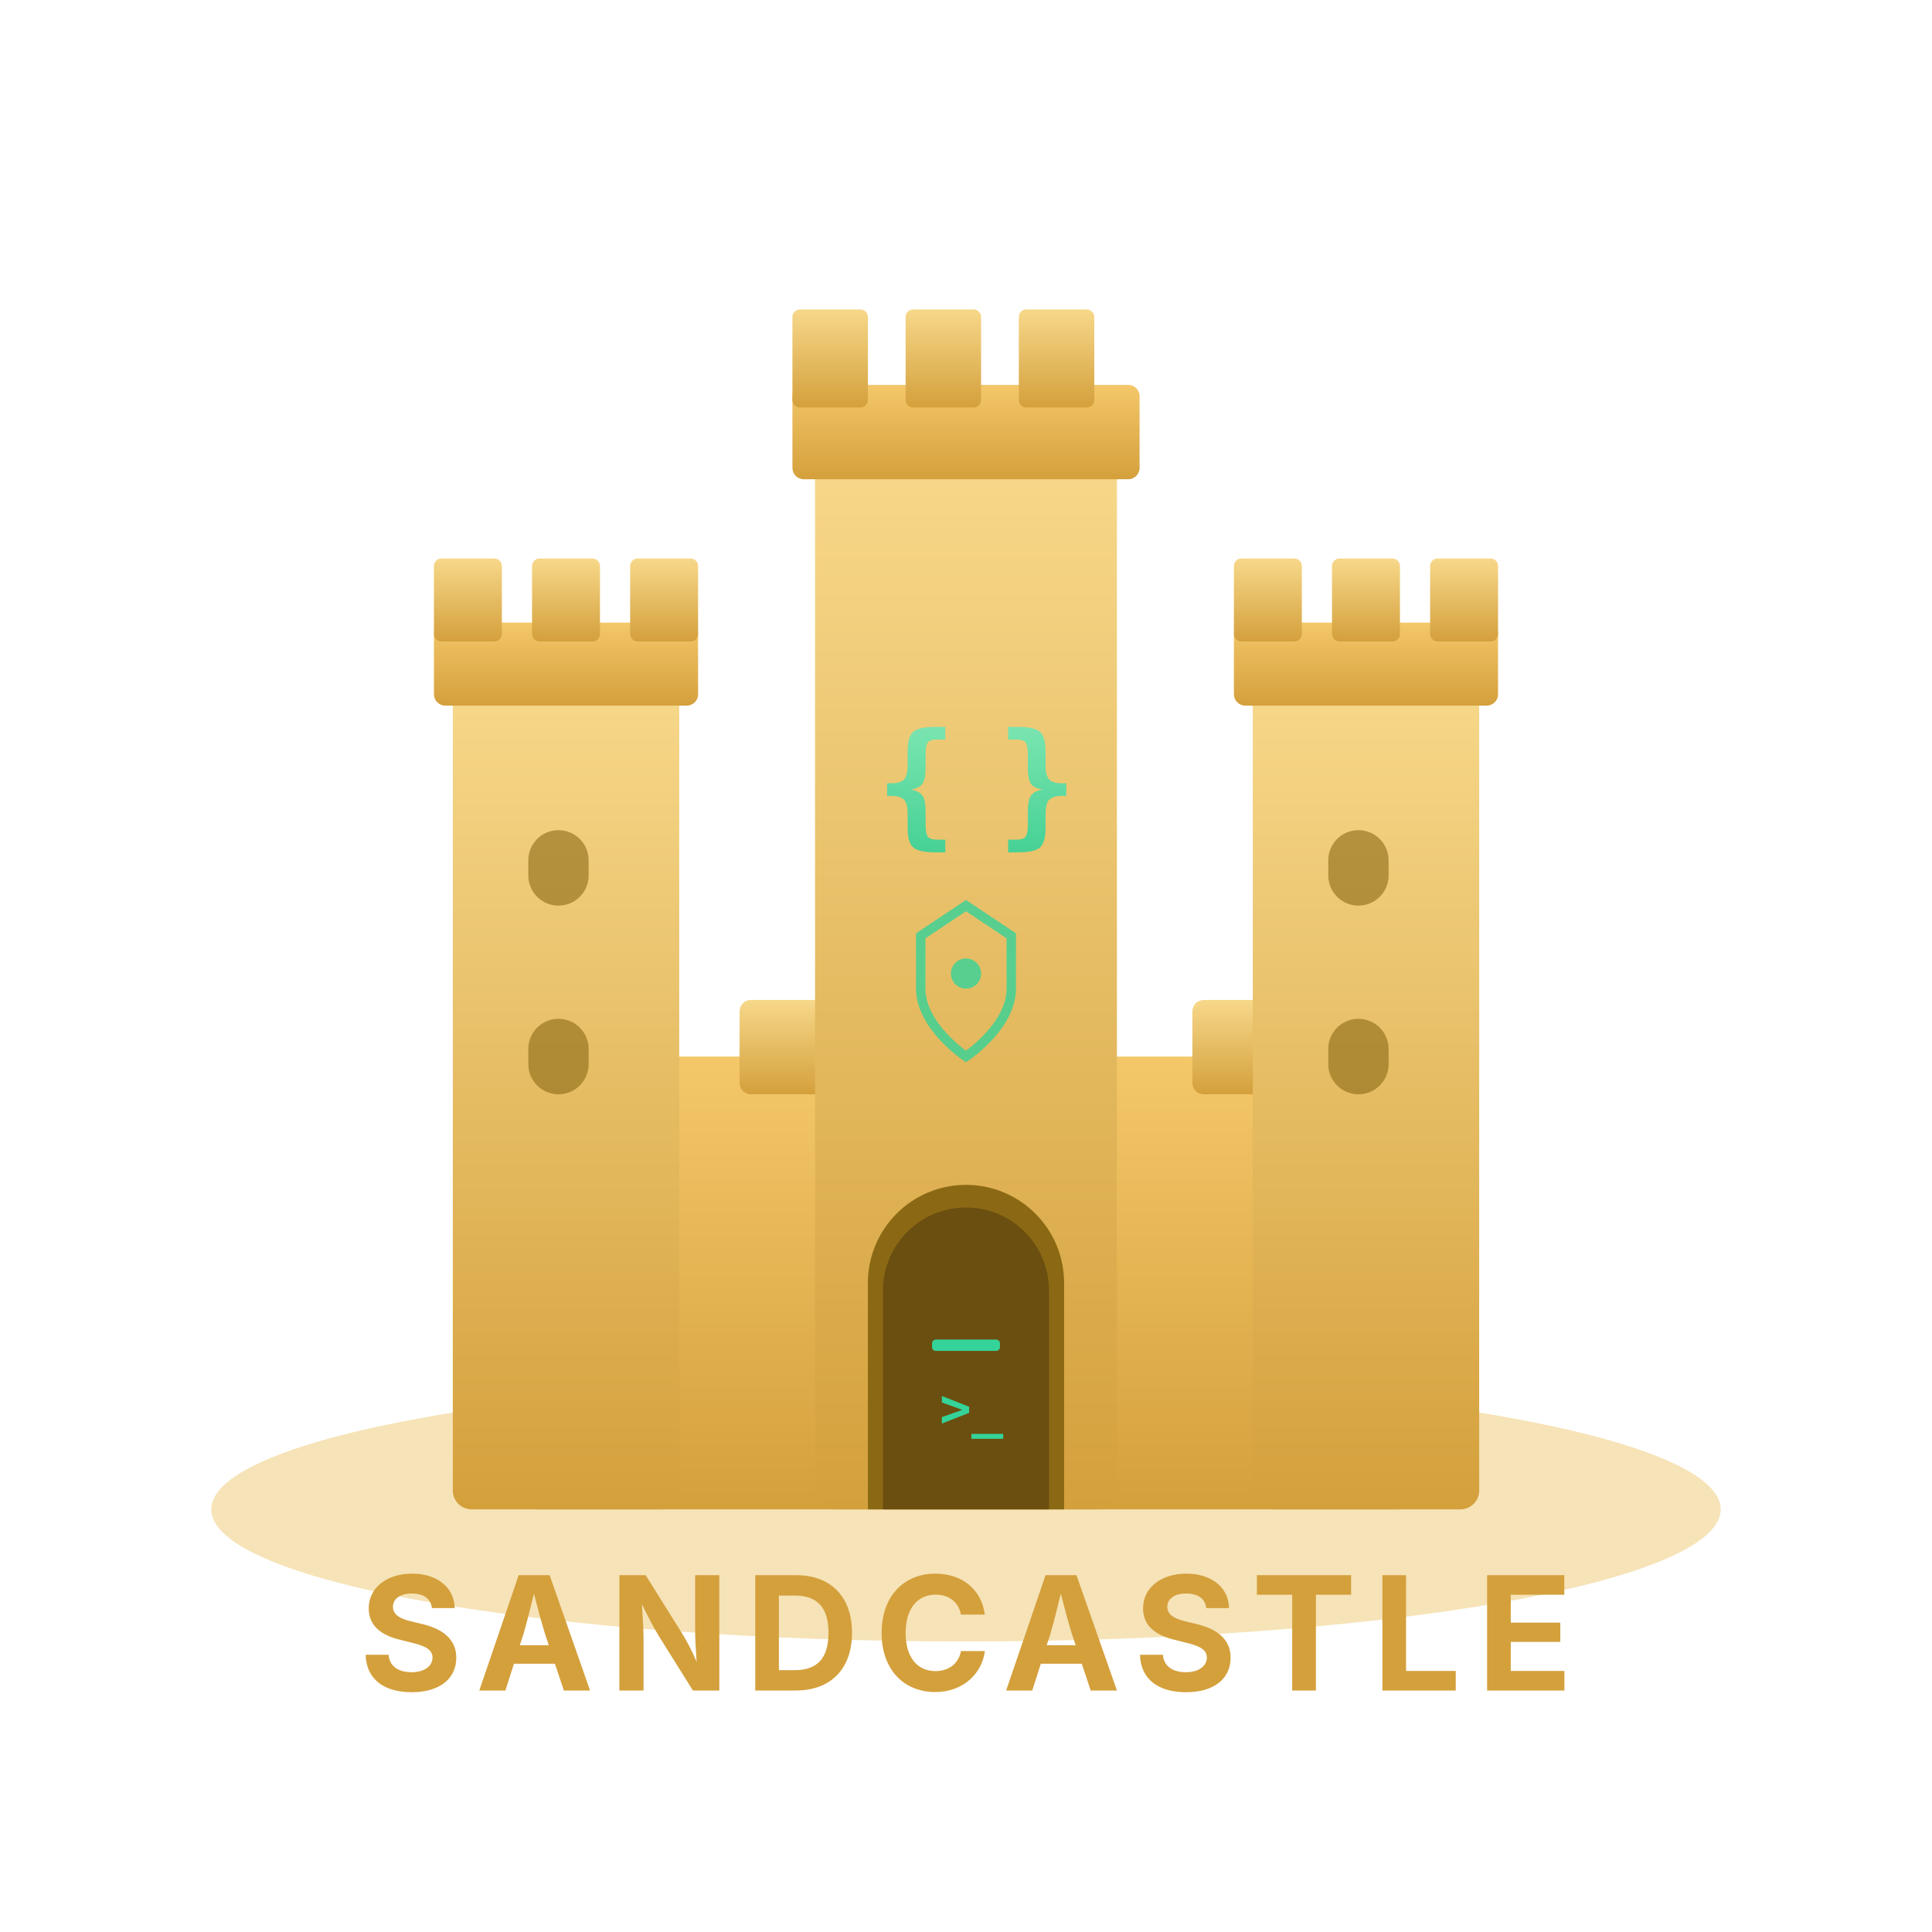
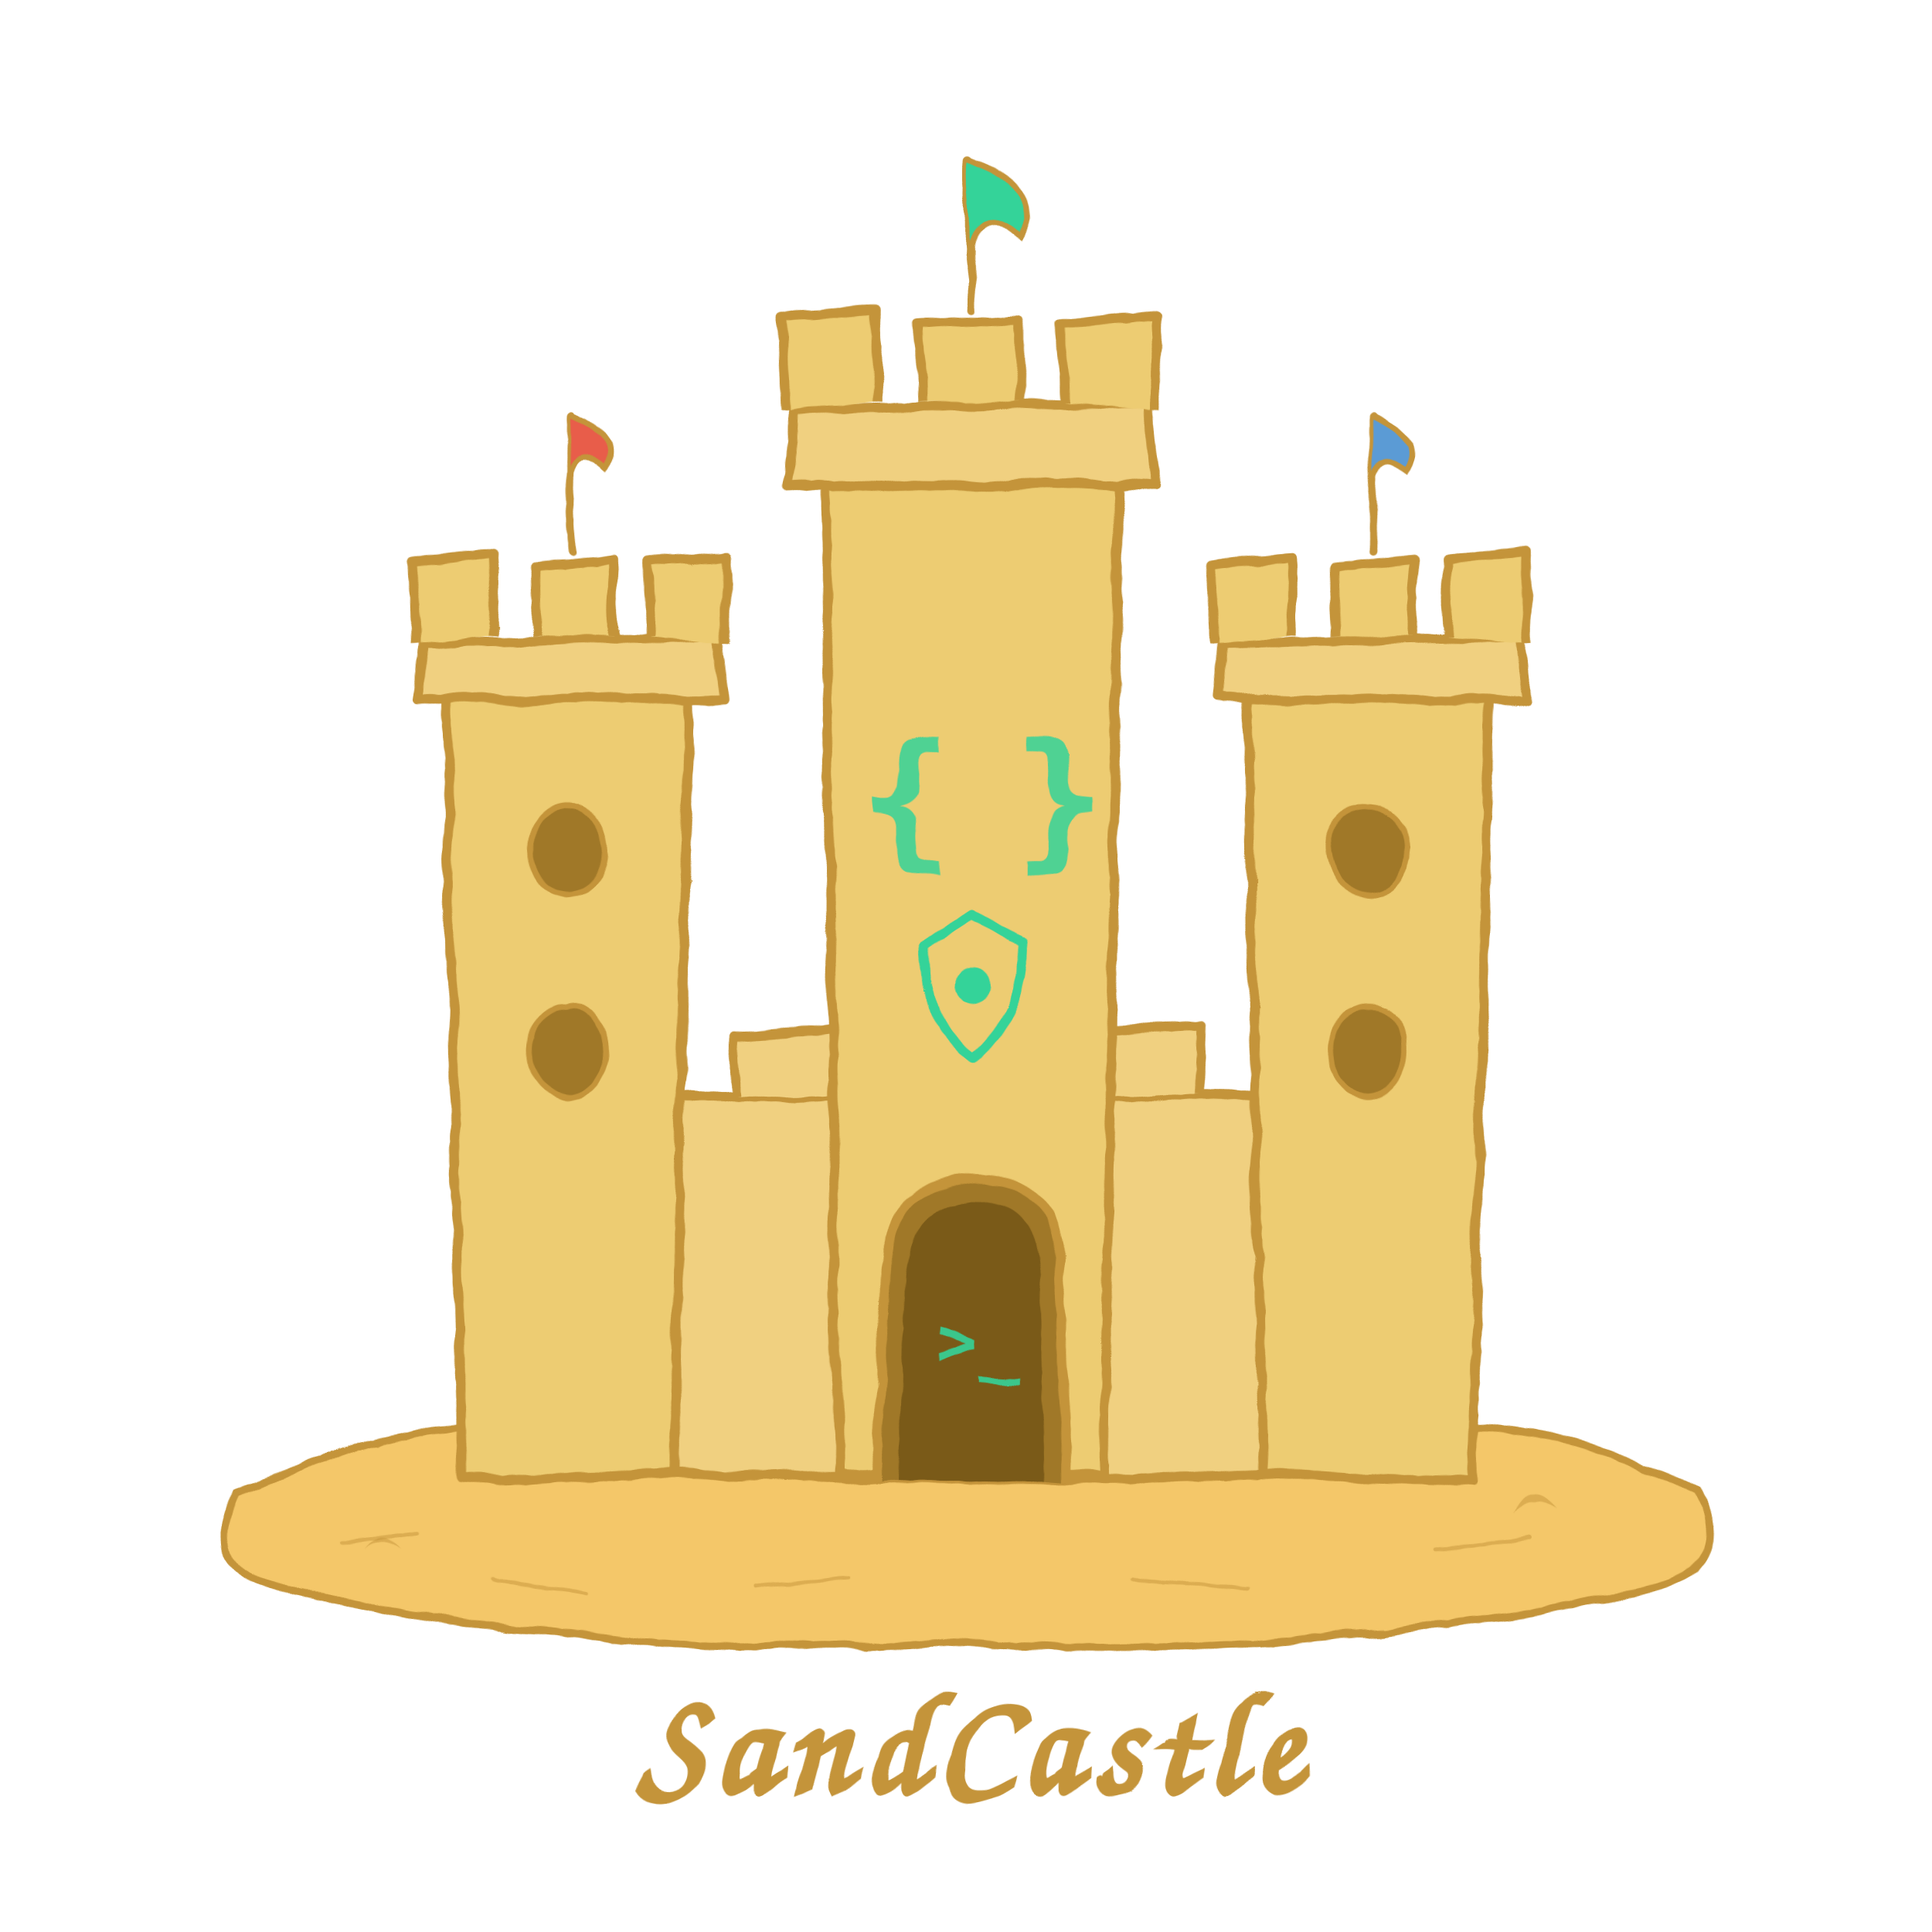
<svg xmlns="http://www.w3.org/2000/svg" viewBox="0 0 512 512" width="512" height="512">
  <defs>
-     <linearGradient id="sand" x1="0%" y1="0%" x2="0%" y2="100%">
-       <stop offset="0%" stop-color="#F4C769" />
-       <stop offset="100%" stop-color="#D4A03C" />
-     </linearGradient>
-     <linearGradient id="tower" x1="0%" y1="0%" x2="0%" y2="100%">
-       <stop offset="0%" stop-color="#F7D88A" />
-       <stop offset="100%" stop-color="#D4A03C" />
-     </linearGradient>
-     <linearGradient id="glow" x1="0%" y1="0%" x2="0%" y2="100%">
-       <stop offset="0%" stop-color="#6EE7B7" />
-       <stop offset="100%" stop-color="#34D399" />
-     </linearGradient>
+     <filter id="rough" x="-2%" y="-2%" width="104%" height="104%">
+       <feTurbulence type="turbulence" baseFrequency="0.03" numOctaves="4" result="noise" seed="2" />
+       <feDisplacementMap in="SourceGraphic" in2="noise" scale="2.5" xChannelSelector="R" yChannelSelector="G" />
+     </filter>
+     <filter id="roughText" x="-2%" y="-2%" width="104%" height="104%">
+       <feTurbulence type="turbulence" baseFrequency="0.04" numOctaves="3" result="noise" seed="5" />
+       <feDisplacementMap in="SourceGraphic" in2="noise" scale="1.5" xChannelSelector="R" yChannelSelector="G" />
+     </filter>
  </defs>
-   <ellipse cx="256" cy="400" rx="200" ry="35" fill="#E8B94A" opacity="0.4" />
-   <rect x="136" y="280" width="240" height="120" rx="6" fill="url(#sand)" />
-   <rect x="136" y="265" width="35" height="25" rx="3" fill="url(#tower)" />
-   <rect x="196" y="265" width="35" height="25" rx="3" fill="url(#tower)" />
-   <rect x="256" y="265" width="35" height="25" rx="3" fill="url(#tower)" />
-   <rect x="316" y="265" width="35" height="25" rx="3" fill="url(#tower)" />
-   <rect x="120" y="180" width="60" height="220" rx="5" fill="url(#tower)" />
-   <rect x="115" y="165" width="70" height="22" rx="3" fill="url(#sand)" />
-   <rect x="115" y="148" width="18" height="22" rx="2" fill="url(#tower)" />
-   <rect x="141" y="148" width="18" height="22" rx="2" fill="url(#tower)" />
-   <rect x="167" y="148" width="18" height="22" rx="2" fill="url(#tower)" />
-   <rect x="332" y="180" width="60" height="220" rx="5" fill="url(#tower)" />
-   <rect x="327" y="165" width="70" height="22" rx="3" fill="url(#sand)" />
-   <rect x="327" y="148" width="18" height="22" rx="2" fill="url(#tower)" />
-   <rect x="353" y="148" width="18" height="22" rx="2" fill="url(#tower)" />
-   <rect x="379" y="148" width="18" height="22" rx="2" fill="url(#tower)" />
-   <rect x="216" y="120" width="80" height="280" rx="5" fill="url(#tower)" />
-   <rect x="210" y="102" width="92" height="25" rx="3" fill="url(#sand)" />
-   <rect x="210" y="82" width="20" height="26" rx="2" fill="url(#tower)" />
-   <rect x="240" y="82" width="20" height="26" rx="2" fill="url(#tower)" />
-   <rect x="270" y="82" width="20" height="26" rx="2" fill="url(#tower)" />
-   <path d="M 230 400 L 230 340 A 26 26 0 0 1 282 340 L 282 400 Z" fill="#8B6914" />
-   <path d="M 234 400 L 234 342 A 22 22 0 0 1 278 342 L 278 400 Z" fill="#6B4F10" />
-   <rect x="247" y="355" width="18" height="3" rx="1" fill="#34D399" />
-   <text x="249" y="378" font-family="monospace" font-size="14" font-weight="bold" fill="#34D399">&gt;_</text>
-   <text x="232" y="220" font-family="monospace" font-size="36" font-weight="bold" fill="url(#glow)" opacity="0.9">{</text>
-   <text x="264" y="220" font-family="monospace" font-size="36" font-weight="bold" fill="url(#glow)" opacity="0.9">}</text>
-   <rect x="140" y="220" width="16" height="20" rx="8" fill="#8B6914" opacity="0.6" />
-   <rect x="352" y="220" width="16" height="20" rx="8" fill="#8B6914" opacity="0.6" />
-   <rect x="140" y="270" width="16" height="20" rx="8" fill="#8B6914" opacity="0.6" />
-   <rect x="352" y="270" width="16" height="20" rx="8" fill="#8B6914" opacity="0.6" />
-   <path d="M 256 240 L 244 248 L 244 262 C 244 272 256 280 256 280 C 256 280 268 272 268 262 L 268 248 Z" fill="none" stroke="#34D399" stroke-width="2.5" opacity="0.8" />
-   <circle cx="256" cy="258" r="4" fill="#34D399" opacity="0.8" />
-   <text x="256" y="448" text-anchor="middle" font-family="system-ui, -apple-system, sans-serif" font-size="42" font-weight="700" fill="#D4A03C" letter-spacing="4">SANDCASTLE</text>
+   <g filter="url(#rough)">
+     <path d="M 62 395 Q 120 370 180 378 Q 256 360 332 378 Q 400 370 450 395 Q 460 415 440 420 Q 350 440 256 435 Q 160 440 72 420 Q 52 415 62 395 Z" fill="#F4C769" stroke="#C4943A" stroke-width="2" />
+     <path d="M 142 290 L 140 388 Q 256 395 372 388 L 370 290 Z" fill="#F0D080" stroke="#C4943A" stroke-width="2.5" stroke-linejoin="round" />
+     <path d="M 138 290 L 138 272 L 170 270 L 170 290" fill="#F0D080" stroke="#C4943A" stroke-width="2.5" stroke-linejoin="round" />
+     <path d="M 195 290 L 194 274 L 228 272 L 228 290" fill="#F0D080" stroke="#C4943A" stroke-width="2.5" stroke-linejoin="round" />
+     <path d="M 284 290 L 283 273 L 318 271 L 317 290" fill="#F0D080" stroke="#C4943A" stroke-width="2.5" stroke-linejoin="round" />
+     <path d="M 342 290 L 341 271 L 374 273 L 373 290" fill="#F0D080" stroke="#C4943A" stroke-width="2.5" stroke-linejoin="round" />
+     <path d="M 118 185 L 122 392 L 178 390 L 182 185 Z" fill="#EDCC72" stroke="#C4943A" stroke-width="2.5" stroke-linejoin="round" />
+     <path d="M 110 185 L 112 170 L 190 168 L 192 185 Z" fill="#F0D080" stroke="#C4943A" stroke-width="2.5" stroke-linejoin="round" />
+     <path d="M 110 170 L 109 148 L 130 146 L 130 168" fill="#EDCC72" stroke="#C4943A" stroke-width="2.5" stroke-linejoin="round" />
+     <path d="M 142 168 L 141 150 L 162 148 L 162 168" fill="#EDCC72" stroke="#C4943A" stroke-width="2.5" stroke-linejoin="round" />
+     <path d="M 172 168 L 171 149 L 192 147 L 192 170" fill="#EDCC72" stroke="#C4943A" stroke-width="2.5" stroke-linejoin="round" />
+     <line x1="151" y1="146" x2="151" y2="110" stroke="#C4943A" stroke-width="2" stroke-linecap="round" />
+     <path d="M 151 110 Q 166 116 160 124 Q 153 118 151 126" fill="#E85D4A" stroke="#C4943A" stroke-width="1.5" />
+     <path d="M 330 185 L 334 390 L 390 392 L 394 185 Z" fill="#EDCC72" stroke="#C4943A" stroke-width="2.5" stroke-linejoin="round" />
+     <path d="M 322 185 L 324 170 L 402 168 L 404 185 Z" fill="#F0D080" stroke="#C4943A" stroke-width="2.5" stroke-linejoin="round" />
+     <path d="M 322 170 L 321 149 L 342 147 L 342 168" fill="#EDCC72" stroke="#C4943A" stroke-width="2.5" stroke-linejoin="round" />
+     <path d="M 354 168 L 353 150 L 374 148 L 374 168" fill="#EDCC72" stroke="#C4943A" stroke-width="2.5" stroke-linejoin="round" />
+     <path d="M 384 168 L 383 148 L 404 146 L 404 170" fill="#EDCC72" stroke="#C4943A" stroke-width="2.5" stroke-linejoin="round" />
+     <line x1="363" y1="146" x2="363" y2="110" stroke="#C4943A" stroke-width="2" stroke-linecap="round" />
+     <path d="M 363 110 Q 378 116 372 124 Q 365 118 363 126" fill="#5B9BD5" stroke="#C4943A" stroke-width="1.5" />
+     <path d="M 218 128 L 222 390 L 292 390 L 296 128 Z" fill="#EDCC72" stroke="#C4943A" stroke-width="2.5" stroke-linejoin="round" />
+     <path d="M 208 128 L 210 108 L 304 106 L 306 128 Z" fill="#F0D080" stroke="#C4943A" stroke-width="2.5" stroke-linejoin="round" />
+     <path d="M 208 108 L 207 84 L 232 82 L 232 106" fill="#EDCC72" stroke="#C4943A" stroke-width="2.5" stroke-linejoin="round" />
+     <path d="M 244 106 L 243 86 L 270 84 L 270 106" fill="#EDCC72" stroke="#C4943A" stroke-width="2.5" stroke-linejoin="round" />
+     <path d="M 282 106 L 281 85 L 306 83 L 306 108" fill="#EDCC72" stroke="#C4943A" stroke-width="2.5" stroke-linejoin="round" />
+     <line x1="257" y1="82" x2="257" y2="42" stroke="#C4943A" stroke-width="2" stroke-linecap="round" />
+     <path d="M 257 42 Q 278 50 270 62 Q 260 54 257 66" fill="#34D399" stroke="#C4943A" stroke-width="1.5" />
+     <path d="M 232 392 L 234 338 Q 234 312 258 312 Q 282 312 280 338 L 282 392" fill="#A07828" stroke="#C4943A" stroke-width="2.5" stroke-linejoin="round" />
+     <path d="M 238 392 L 239 342 Q 240 318 258 318 Q 276 318 275 342 L 276 392" fill="#7A5A18" stroke="none" />
+     <text x="248" y="362" font-family="monospace" font-size="18" font-weight="bold" fill="#34D399" opacity="0.9">&gt;_</text>
+     <text x="228" y="225" font-family="monospace" font-size="40" font-weight="bold" fill="#34D399" opacity="0.85">{</text>
+     <text x="268" y="225" font-family="monospace" font-size="40" font-weight="bold" fill="#34D399" opacity="0.85">}</text>
+     <ellipse cx="150" cy="225" rx="10" ry="12" fill="#A07828" stroke="#C4943A" stroke-width="1.5" />
+     <ellipse cx="150" cy="278" rx="10" ry="12" fill="#A07828" stroke="#C4943A" stroke-width="1.5" />
+     <ellipse cx="362" cy="225" rx="10" ry="12" fill="#A07828" stroke="#C4943A" stroke-width="1.5" />
+     <ellipse cx="362" cy="278" rx="10" ry="12" fill="#A07828" stroke="#C4943A" stroke-width="1.5" />
+     <path d="M 257 242 L 244 250 Q 243 268 257 280 Q 271 268 270 250 Z" fill="none" stroke="#34D399" stroke-width="2.5" stroke-linejoin="round" stroke-linecap="round" />
+     <circle cx="257" cy="261" r="4.5" fill="#34D399" />
+     <line x1="90" y1="408" x2="110" y2="406" stroke="#C4943A" stroke-width="1" stroke-linecap="round" opacity="0.5" />
+     <line x1="380" y1="410" x2="405" y2="407" stroke="#C4943A" stroke-width="1" stroke-linecap="round" opacity="0.5" />
+     <line x1="200" y1="420" x2="225" y2="418" stroke="#C4943A" stroke-width="1" stroke-linecap="round" opacity="0.5" />
+     <line x1="300" y1="418" x2="330" y2="420" stroke="#C4943A" stroke-width="1" stroke-linecap="round" opacity="0.5" />
+     <line x1="130" y1="418" x2="155" y2="422" stroke="#C4943A" stroke-width="1" stroke-linecap="round" opacity="0.5" />
+     <path d="M 400 400 Q 406 392 412 400 Q 406 396 400 400 Z" fill="#C4943A" opacity="0.5" />
+     <path d="M 96 410 Q 100 404 106 410 Q 100 406 96 410 Z" fill="#C4943A" opacity="0.5" />
+   </g>
+   <text filter="url(#roughText)" x="256" y="475" text-anchor="middle" font-family="'Segoe Print', 'Comic Sans MS', 'Bradley Hand', cursive" font-size="38" font-weight="700" fill="#C4943A" letter-spacing="3">SandCastle</text>
</svg>
